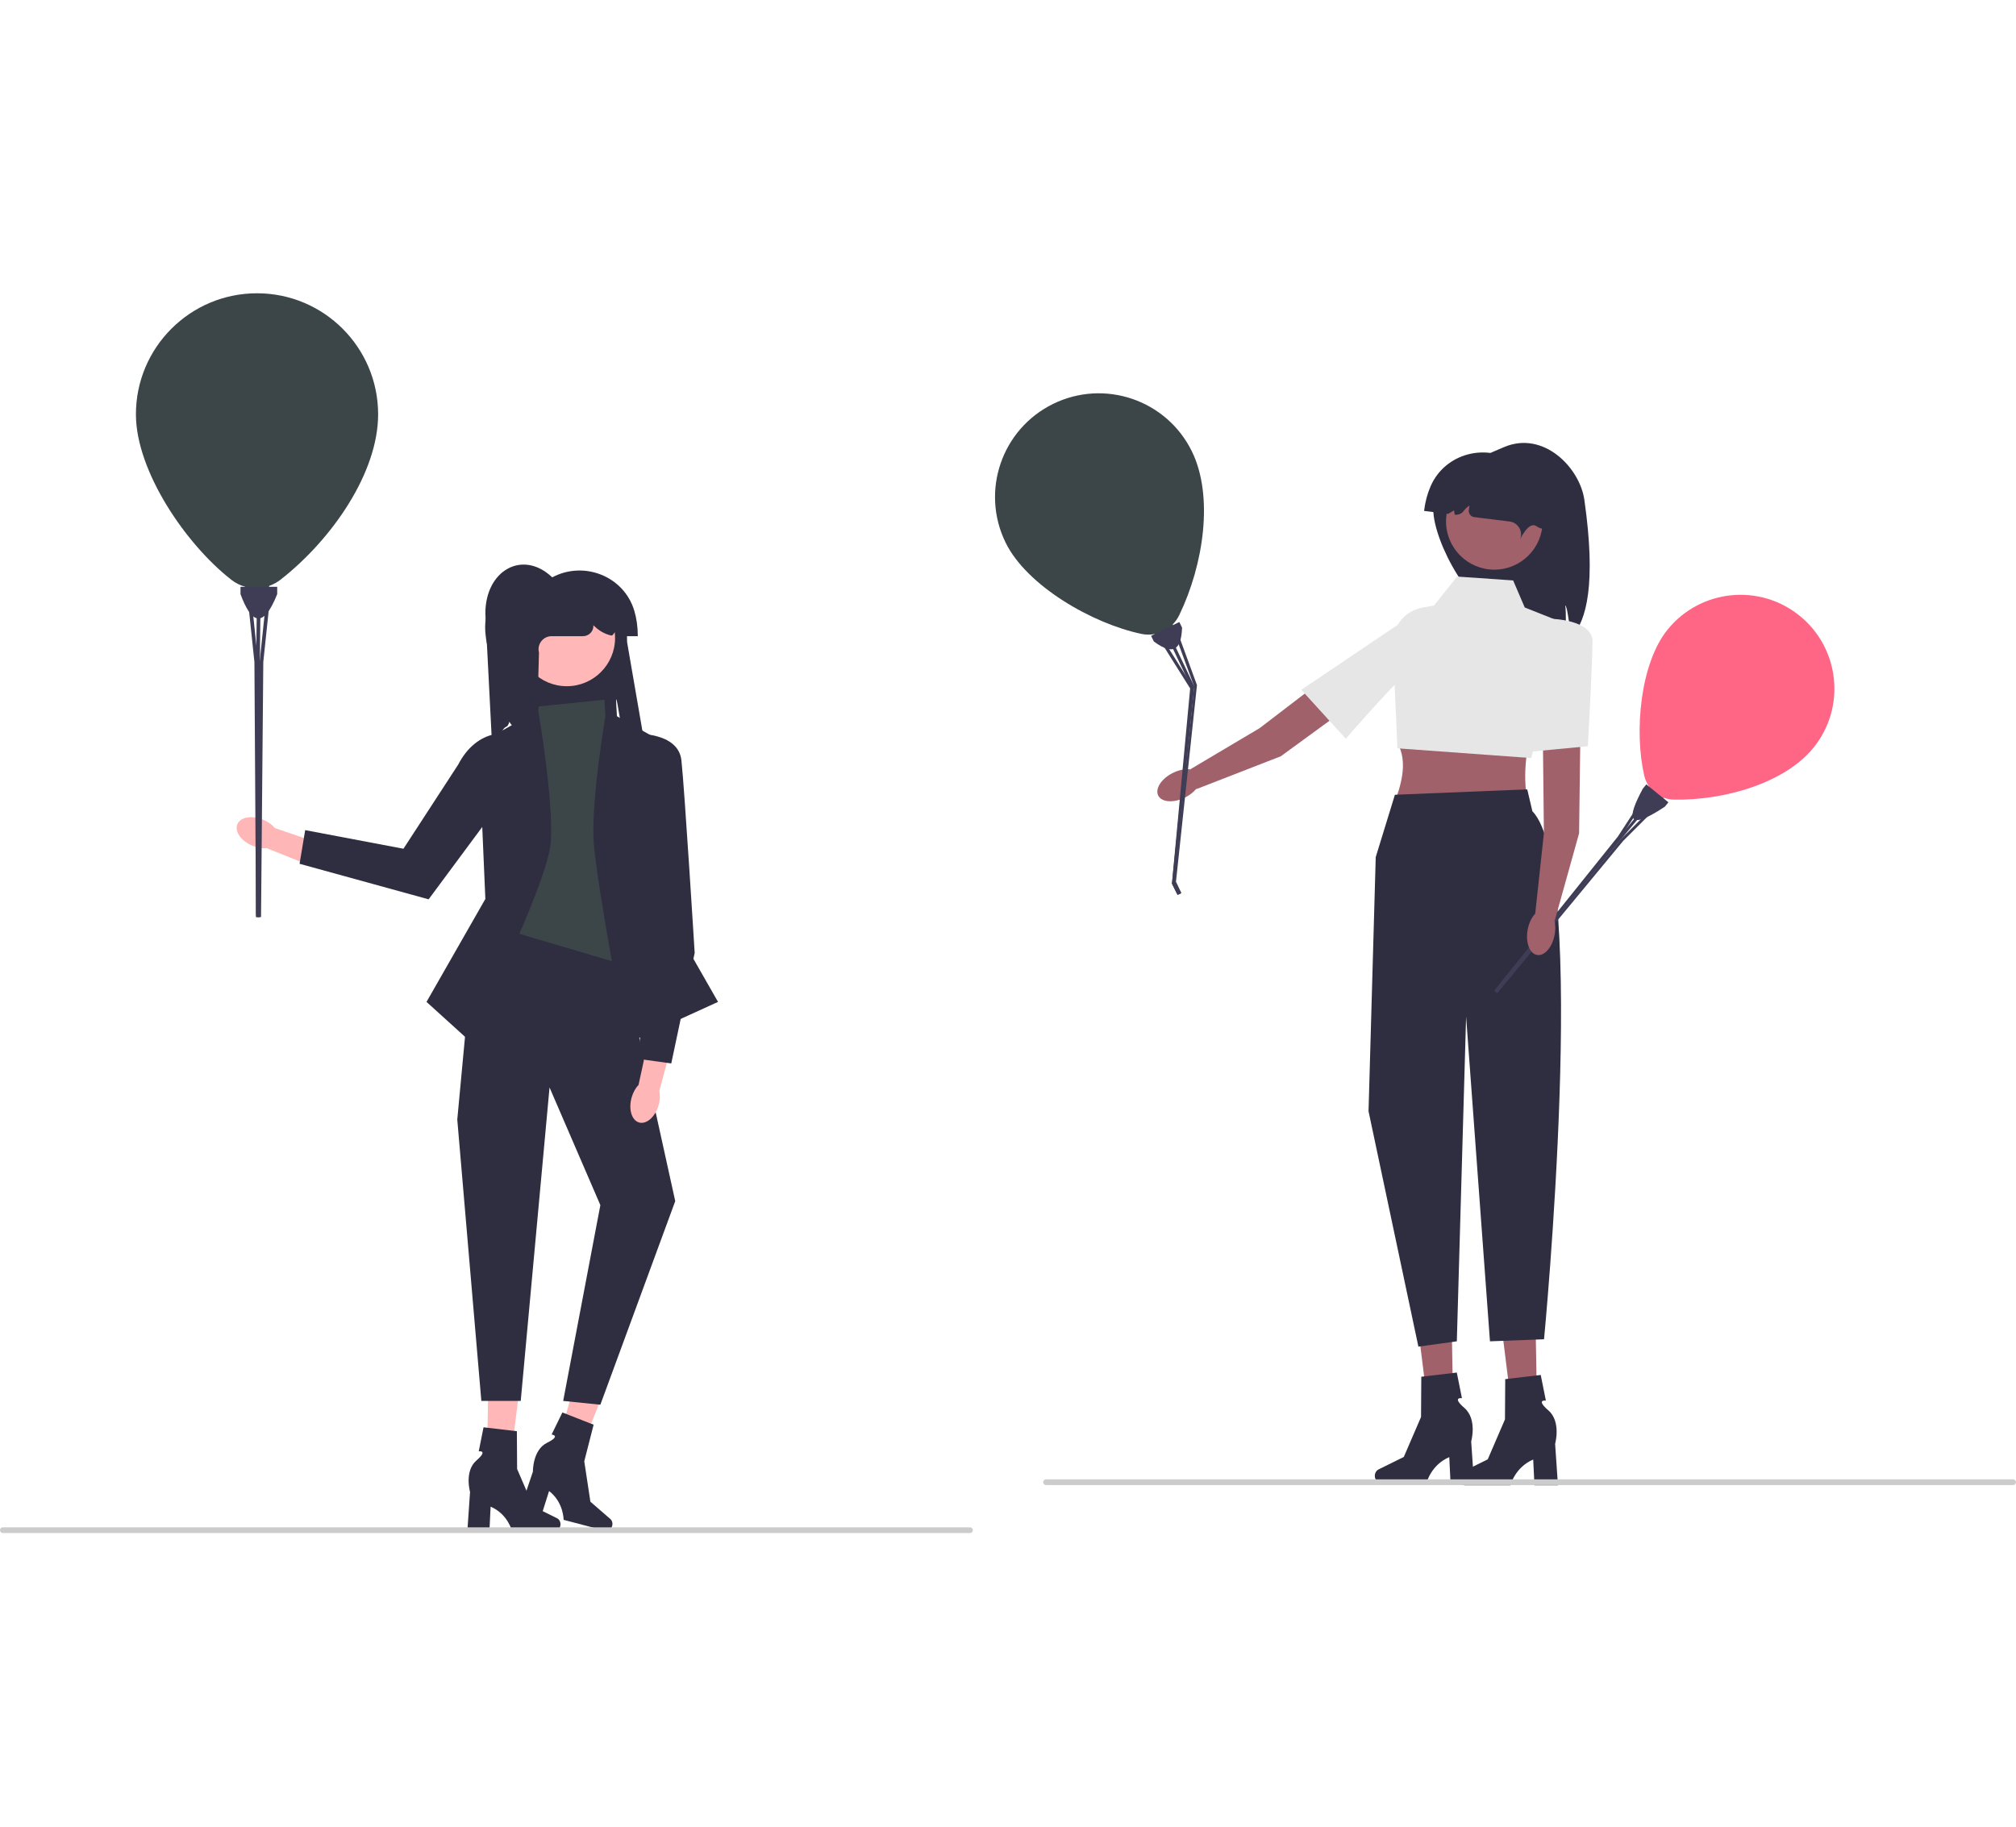
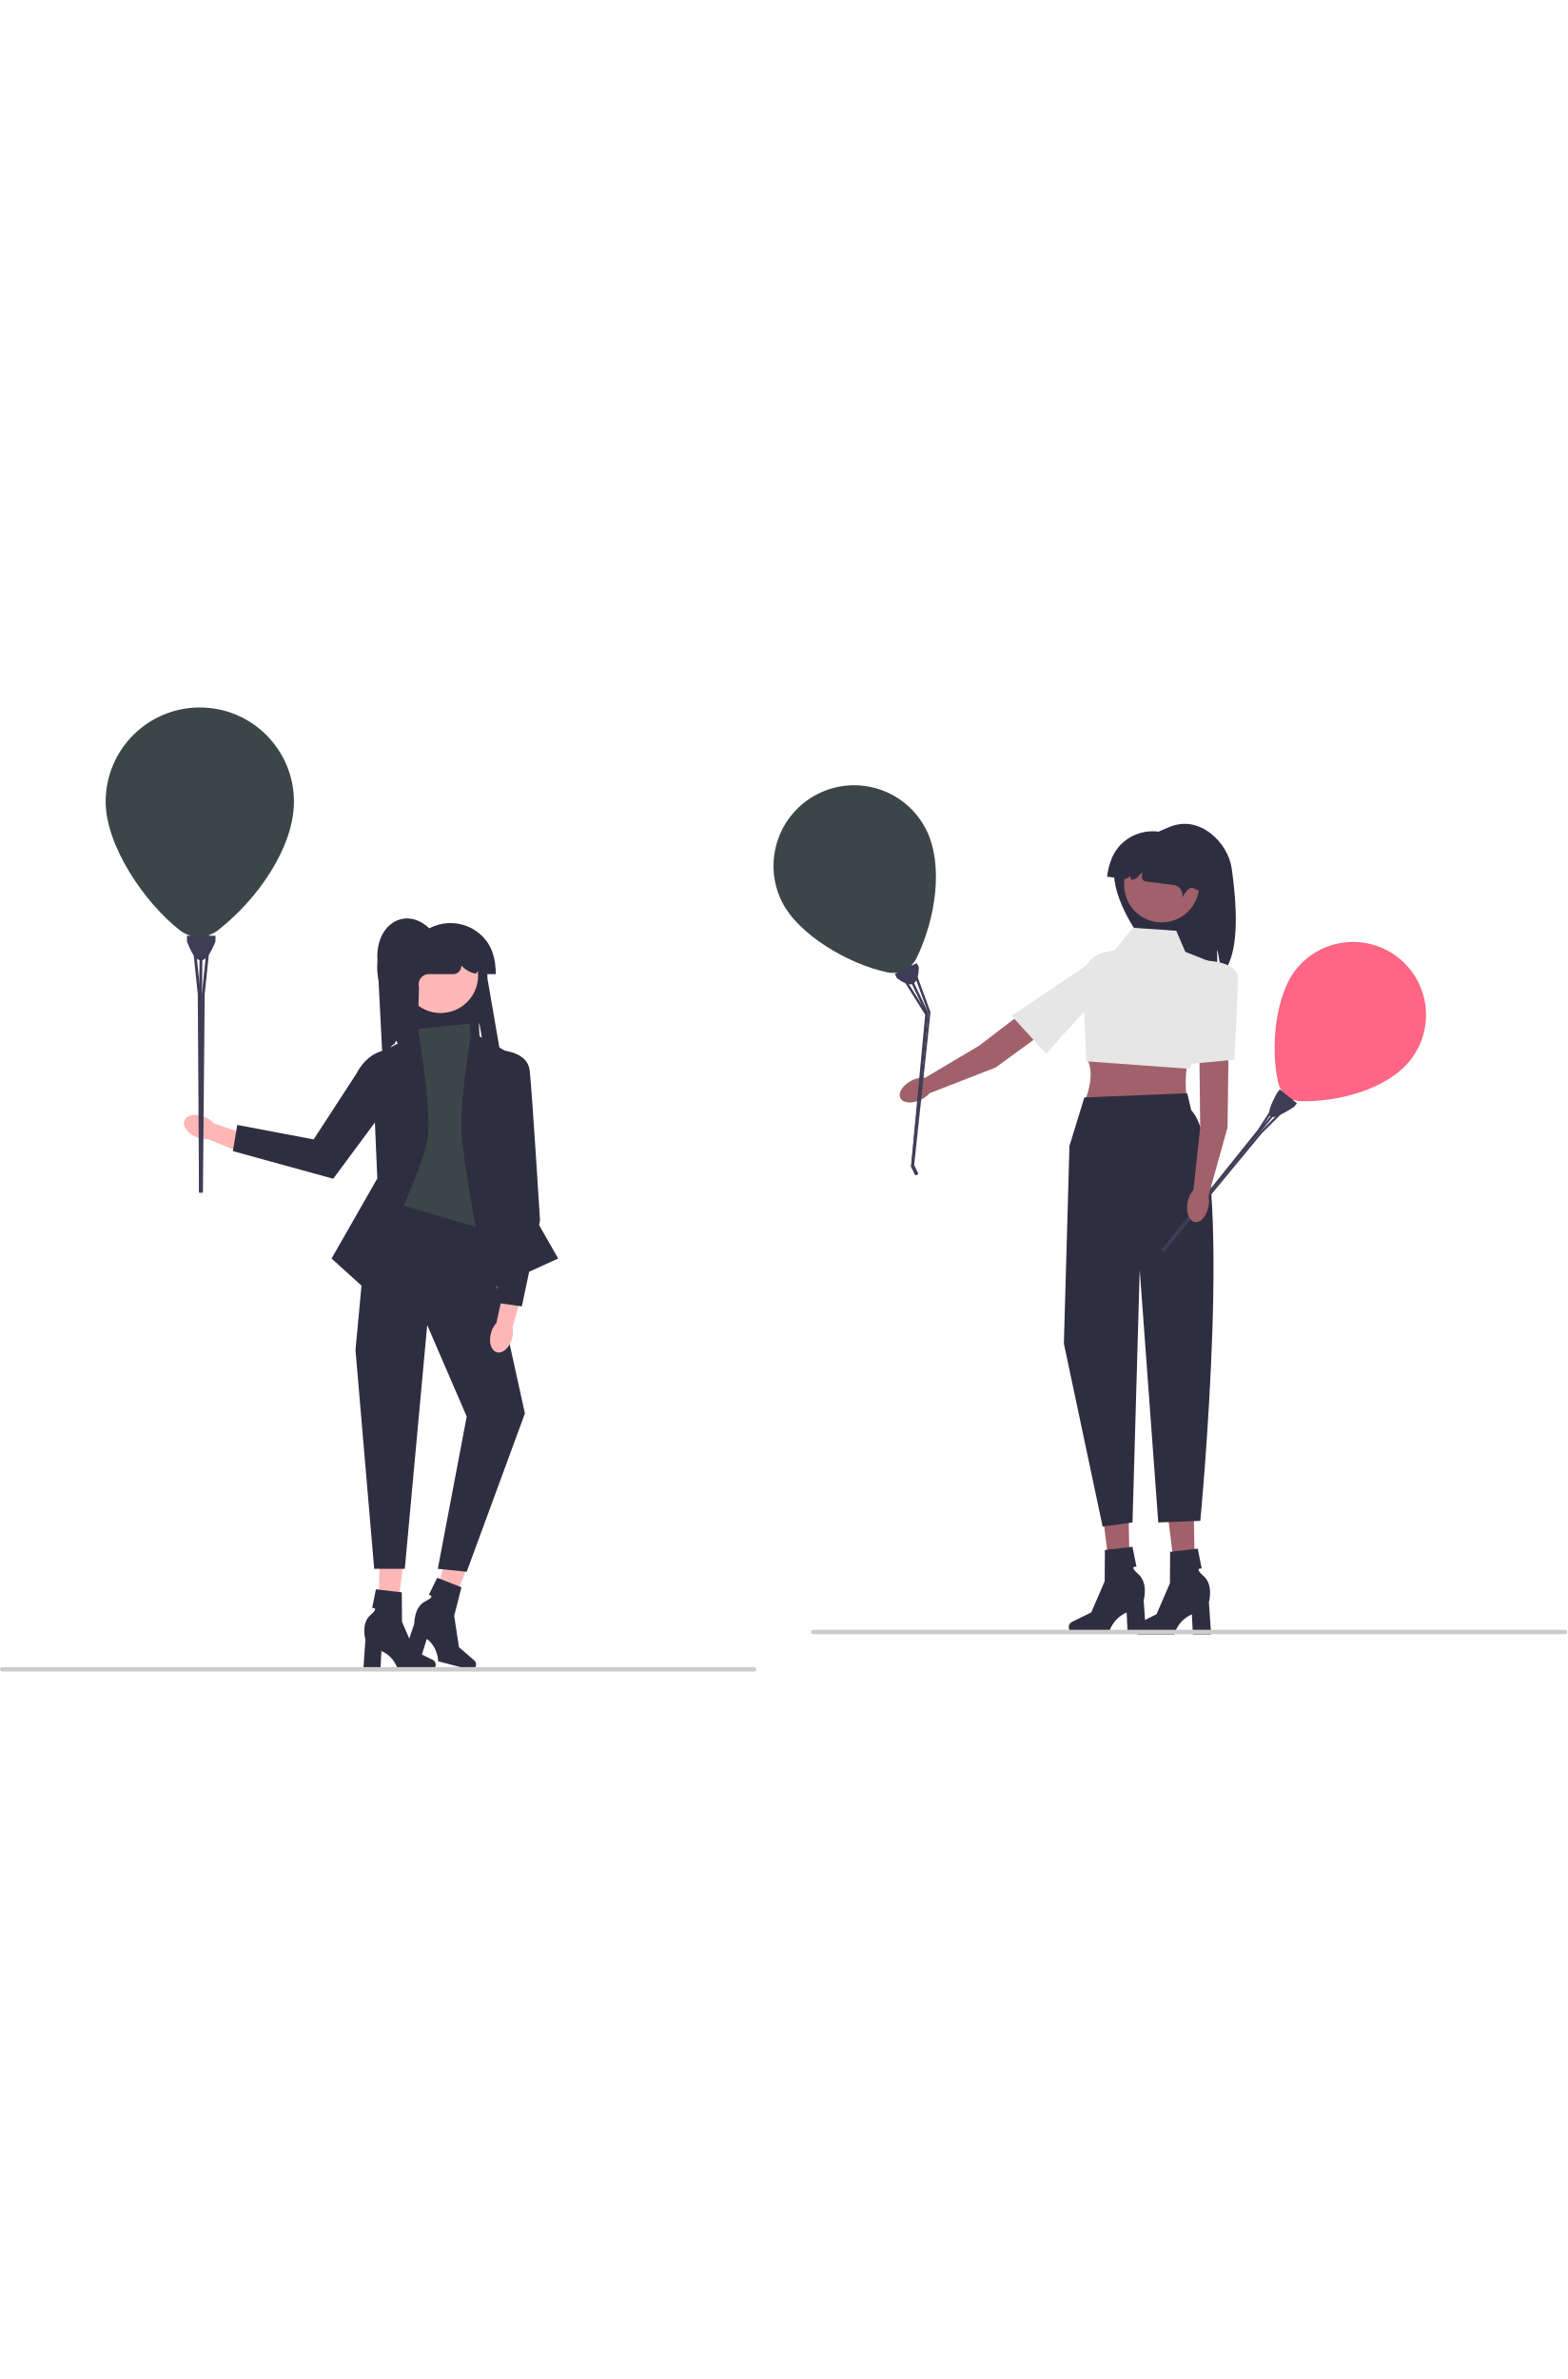
- <svg xmlns="http://www.w3.org/2000/svg" width="570.67" height="517.058" viewBox="0 0 840.67 517.058">
+ <svg xmlns="http://www.w3.org/2000/svg" width="340.67" height="517.058" viewBox="0 0 840.67 517.058">
  <path d="M268.192,184.276l-5.331,1.695c-.067-.29-.145-.58-.234-.87-.691-2.225-1.004,1.773-2.799,.29,.128,1.918-2.632-17.799-2.9-15.903-.112,.797,.853,14.007,.669,14.788l-41.397,.396c.234-3.987-1.89-2.453-3.769-5.972-1.11,3.307-1.282,.909-3.039,3.903-.736,1.266-1.522,2.481-2.37,3.669-.407,.586-.836,1.16-1.277,1.729l-.563,.178-2.788-54.646c0-18.016,15.613-26.765,27.881-15.056,6.518,6.222,22.461-1.924,26.135,3.976,3.669,5.905,5.091,14.057,5.091,23.068l6.691,38.754Z" fill="#2f2e41" />
  <g>
    <polygon points="202.911 494.667 211.892 494.879 216.898 454.53 203.644 454.217 202.911 494.667" fill="#ffb7b7" />
    <path d="M233.724,513.404h0c0,1.517-1.077,2.747-2.405,2.747h-17.827s-1.754-7.052-8.907-10.087l-.494,10.087h-9.196l1.114-16.219s-2.46-8.677,2.649-13.113c5.109-4.435,.971-3.818,.971-3.818l2.01-10.038,13.896,1.634,.102,15.758,6.744,15.641,9.892,4.886c.88,.435,1.45,1.426,1.45,2.521l0,0Z" fill="#2f2e41" />
  </g>
  <g>
    <polygon points="230.235 488.092 238.868 490.576 253.949 452.818 241.209 449.152 230.235 488.092" fill="#ffb7b7" />
    <path d="M255.285,514.035h0c-.385,1.468-1.739,2.384-3.023,2.047l-17.243-4.524s.093-7.266-6.056-12.017l-3.037,9.631-8.895-2.334,5.193-15.405s-.178-9.017,5.89-12.011c6.067-2.994,1.908-3.447,1.908-3.447l4.491-9.2,13.027,5.107-3.9,15.268,2.554,16.84,8.328,7.236c.741,.644,1.041,1.747,.763,2.807l0,0Z" fill="#2f2e41" />
  </g>
  <polygon points="252.021 169.523 224.698 172.311 207.412 271.566 259.827 279.93 252.021 169.523" fill="#3c4648" />
  <path d="M199.605,187.924l2.788,64.683-24.535,42.936,17.844,16.171s32.899-65.241,34.014-83.084c1.115-17.844-5.299-54.709-5.299-54.709l-24.812,14.003Z" fill="#2f2e41" />
  <path d="M277.671,187.924l-2.788,64.683,24.535,42.936-37.918,17.286s-12.825-66.356-13.94-84.199c-1.115-17.844,5.299-54.709,5.299-54.709l24.812,14.003Z" fill="#2f2e41" />
  <polygon points="210.758 265.432 197.933 267.105 190.684 344.613 200.721 461.966 217.142 461.966 229.159 331.23 250.348 380.3 234.845 461.966 250.348 463.547 281.574 378.628 259.827 279.93 210.758 265.432" fill="#2f2e41" />
  <path d="M263.393,335.404c.607-2.136,1.646-3.959,2.883-5.259l4.494-20.718,9.796,2.427-5.613,20.755c.369,1.756,.295,3.852-.311,5.989-1.386,4.881-5.027,8.122-8.133,7.24-3.106-.882-4.5-5.554-3.114-10.434h0Z" fill="#ffb6b6" />
  <path d="M264.748,183.734s18.086-.921,19.403,11.072c1.317,11.993,5.53,80.3,5.53,80.3l-9.766,46.105-13.926-1.935,6.154-58.687-7.395-76.855Z" fill="#2f2e41" />
  <path d="M109.735,219.559c2.059,.854,3.753,2.103,4.905,3.487l20.124,6.899-3.563,9.48-20.03-8.019c-1.793,.163-3.874-.156-5.933-1.01-4.703-1.951-7.508-5.959-6.267-8.952,1.242-2.993,6.061-3.837,10.763-1.885h0Z" fill="#ffb6b6" />
  <path d="M224.648,190.791l0,0-45.91,61.971-53.816-14.819,2.34-14.039,40.979,7.761,22.862-35.146c7.465-14.43,22.178-17.336,33.545-5.728Z" fill="#2f2e41" />
  <circle cx="236.346" cy="143.741" r="20.136" fill="#ffb7b7" />
  <path d="M265.961,143.012h-6.784l-1.843-2.483c-.895,0-1.554,2.387-2.411,2.205-2.613-.556-5.011-1.915-6.976-3.811-.166-.16-.338-.314-.516-.461l.003,.046c.157,2.455-1.868,4.504-4.328,4.504h-13.081c-3.571,0-6.176,3.38-5.267,6.833l-1.176,42.237c0-8.621-38.141-52.639-12.267-70.259,5.99-4.079,10.338-3.346,18.959-3.346h0c13.25-7.067,29.919-.472,34.225,13.914,.964,3.223,1.463,6.786,1.463,10.621Z" fill="#2f2e41" />
  <path d="M655.528,143.152c-.97-1.02-1.65-12.25-2.85-13,.48,1.61,.26,13.62,.19,15.3-10.56,7.2-17.72-11.3-25.19-11.3-13.53,0-30-30.47-30-44s17.044-20.716,29.5-26c16.5-7,31.586,8.601,33.5,22,5,35,.88,50.3-5.15,57Z" fill="#2f2e41" />
  <circle cx="623.133" cy="95.132" r="20.136" fill="#a0616a" />
  <path d="M593.833,90.76l10.035,1.246,2.467-1.477,.274,1.817c1.412,.175,2.845-.372,3.698-1.511,.681-.908,1.519-1.698,2.475-2.308-.127,.662-.224,1.329-.29,1.998-.138,1.396,.841,2.655,2.234,2.828l14.77,1.833c3.544,.44,5.713,4.115,4.385,7.43,0,0,3.588-7.758,6.797-5.465,7,5,27.164-5.588,9.996-20.688-5.442-4.786-9.847-4.594-18.402-5.656h0c-12.279-8.645-29.633-4.154-35.678,9.593-1.354,3.079-2.287,6.554-2.76,10.36Z" fill="#2f2e41" />
  <path d="M638.226,217.205h-58.788c4.927-10.995,7.957-21.467,3.221-29.796l55.566-3.221c-2.777,11.244-3.116,22.28,0,33.018Z" fill="#a0616a" />
  <path d="M630.978,119.762l-23.354-1.611-9.664,12.08-4.899,.891c-7.344,1.335-12.573,7.889-12.245,15.346l1.906,43.313,55.821,4.07,13.374-56.402-16.106-6.412-4.832-11.274Z" fill="#e6e6e6" />
  <g>
    <polygon points="641.129 474.26 631.56 474.486 626.226 431.495 640.348 431.161 641.129 474.26" fill="#a0616a" />
    <path d="M608.299,494.224h0c0,1.617,1.147,2.927,2.562,2.927h18.994s1.869-7.514,9.49-10.747l.526,10.747h9.798l-1.187-17.281s2.621-9.245-2.822-13.971c-5.444-4.726-1.034-4.068-1.034-4.068l-2.141-10.696-14.806,1.741-.109,16.789-7.185,16.665-10.539,5.206c-.938,.463-1.545,1.519-1.545,2.687l-0,0Z" fill="#2f2e41" />
  </g>
  <g>
    <polygon points="606.129 473.26 596.56 473.486 591.226 430.495 605.348 430.161 606.129 473.26" fill="#a0616a" />
    <path d="M573.299,493.224h0c0,1.617,1.147,2.927,2.562,2.927h18.994s1.869-7.514,9.49-10.747l.526,10.747h9.798l-1.187-17.281s2.621-9.245-2.822-13.971c-5.444-4.726-1.034-4.068-1.034-4.068l-2.141-10.696-14.806,1.741-.109,16.789-7.185,16.665-10.539,5.206c-.938,.463-1.545,1.519-1.545,2.687l-0,0Z" fill="#2f2e41" />
  </g>
  <path d="M581.678,209.152l-8,26-3,106,20.789,98.161,16.028-2.211,3.869-135.413,9.949,135.413,22.55-.853s18.814-196.097-4.864-220.23l-2.139-9.12-55.183,2.252Z" fill="#2f2e41" />
  <g>
    <polygon points="567.087 169.021 534.096 193.097 498.872 206.803 496.424 198.486 525.287 181.356 561.135 153.891 567.087 169.021" fill="#a0616a" />
    <ellipse cx="491.598" cy="205.179" rx="9.634" ry="5.72" transform="translate(-39.8764 241.2624) rotate(-26.53829)" fill="#a0616a" />
    <path d="M588.205,134.674s10.249,14.072,2.842,19.607c-7.408,5.535-29.854,31.506-29.854,31.506l-18.552-20.403,45.565-30.71Z" fill="#e6e6e6" />
  </g>
  <g>
    <path d="M107.178,0c-27.89,0-50.5,22.61-50.5,50.5,0,23.455,20.564,53.999,39.846,69.036,1.733,1.351,3.668,2.292,5.685,2.854l1.894,6.818c.394,1.417,1.684,2.398,3.155,2.398h.24c1.535,0,2.864-1.066,3.197-2.564l1.557-7.005c1.684-.598,3.295-1.467,4.761-2.615,21.579-16.897,40.665-44.673,40.665-68.921C157.678,22.61,135.068,0,107.178,0Z" fill="#3c4648" />
    <path d="M115.594,125.485c-6.068,15.204-10.949,11.74-15.303,0v-3.061h15.303v3.061Z" fill="#3f3d56" />
    <polygon points="108.708 123.962 108.364 152.816 108.348 153.795 108.279 254.03 108.279 258.682 108.264 260.152 106.726 260.152 106.741 258.759 106.741 254.03 106.818 153.795 106.902 146.886 107.178 123.947 108.708 123.962" fill="#3f3d56" />
    <polygon points="108.432 260.152 106.887 260.152 106.741 258.759 106.711 254.03 106.091 153.795 102.939 123.786 104.461 123.626 106.902 146.886 107.629 153.795 107.935 254.03 107.943 255.507 108.279 258.682 108.432 260.152" fill="#3f3d56" />
    <polygon points="112.947 123.786 109.794 153.795 108.907 254.03 108.853 260.152 107.453 260.152 107.943 255.507 107.95 254.03 108.256 153.795 108.364 152.816 111.424 123.626 112.947 123.786" fill="#3f3d56" />
  </g>
  <g>
    <path d="M750.471,134.518c-16.783-13.625-41.433-11.066-55.059,5.716-11.459,14.114-14.006,42.539-9.75,61.008,.383,1.66,1.087,3.171,2.027,4.495l-2.191,5.028c-.456,1.045-.158,2.266,.727,2.985l.144,.117c.924,.75,2.244,.758,3.176,.019l4.359-3.455c1.305,.463,2.699,.727,4.142,.752,21.24,.374,46.294-7.015,58.14-21.606,13.625-16.783,11.066-41.433-5.716-55.059Z" fill="#ff6584" />
    <path d="M694.232,214.138c-16.529,10.905-15.563,4.396-9.208-7.476l1.495-1.842,9.208,7.476-1.495,1.842Z" fill="#3f3d56" />
    <polygon points="690.832 209.858 676.528 227.052 676.041 227.634 627.031 287.915 624.758 290.714 624.031 291.591 623.106 290.839 623.795 290.009 626.106 287.163 675.12 226.886 678.546 222.77 689.918 209.101 690.832 209.858" fill="#3f3d56" />
    <polygon points="624.133 291.673 623.203 290.918 623.795 290.009 626.087 287.148 674.683 226.531 687.446 206.933 688.441 207.581 678.546 222.77 675.608 227.282 626.824 287.747 626.107 288.639 624.758 290.714 624.133 291.673" fill="#3f3d56" />
    <polygon points="693.468 211.823 676.911 228.34 627.409 288.221 624.386 291.878 623.543 291.194 626.107 288.639 626.833 287.754 675.986 227.589 676.528 227.052 692.631 210.982 693.468 211.823" fill="#3f3d56" />
  </g>
  <g>
    <path d="M439.139,46.14c-21.446,10.516-30.306,36.426-19.79,57.872,8.844,18.035,36.172,33.768,56.669,38.06,1.842,.386,3.685,.379,5.448,.051l4.027,4.528c.837,.941,2.199,1.209,3.331,.654l.184-.09c1.18-.579,1.8-1.9,1.491-3.177l-1.444-5.973c1.069-1.095,1.98-2.371,2.675-3.806,10.221-21.129,14.425-49.683,5.282-68.328-10.516-21.446-36.426-30.306-57.872-19.79Z" fill="#3c4648" />
    <path d="M492.924,139.455c-.325,8.029-2.766,12.467-11.767,5.77l-1.154-2.353,11.767-5.77,1.154,2.353Z" fill="#3f3d56" />
    <polygon points="487.055 140.881 497.669 163.197 498.027 163.956 489.898 245.643 491.652 249.22 492.194 250.355 491.012 250.935 490.498 249.859 488.715 246.223 496.85 164.533 494.31 159.189 485.873 141.446 487.055 140.881" fill="#3f3d56" />
    <polygon points="492.324 250.292 491.135 250.875 490.498 249.859 488.692 246.234 496.291 164.807 482.553 142.921 483.663 142.223 494.31 159.189 497.474 164.227 489.633 245.773 490.196 246.905 491.652 249.22 492.324 250.292" fill="#3f3d56" />
    <polygon points="490.248 139.147 499.139 163.411 490.38 245.406 492.647 250.133 491.571 250.661 490.196 246.905 489.645 245.767 497.956 163.991 497.669 163.197 489.017 139.598 490.248 139.147" fill="#3f3d56" />
  </g>
  <path d="M0,515.868c0,.66,.53,1.19,1.19,1.19H404.48c.66,0,1.19-.53,1.19-1.19,0-.66-.53-1.19-1.19-1.19H1.19c-.66,0-1.19,.53-1.19,1.19Z" fill="#ccc" />
  <path d="M435,495.868c0,.66,.53,1.19,1.19,1.19h403.29c.66,0,1.19-.53,1.19-1.19,0-.66-.53-1.19-1.19-1.19H436.19c-.66,0-1.19,.53-1.19,1.19Z" fill="#ccc" />
  <polygon points="659.004 184.394 658.48 225.233 648.318 261.638 640.195 258.608 643.802 225.239 643.328 180.082 659.004 184.394" fill="#a0616a" />
  <ellipse cx="642.655" cy="266.484" rx="9.634" ry="5.72" transform="translate(265.3634 851.01) rotate(-79.68097)" fill="#a0616a" />
  <path d="M646.673,135.767s17.407,.24,17.392,9.487-1.924,43.661-1.924,43.661l-27.453,2.606,11.985-55.754Z" fill="#e6e6e6" />
</svg>
